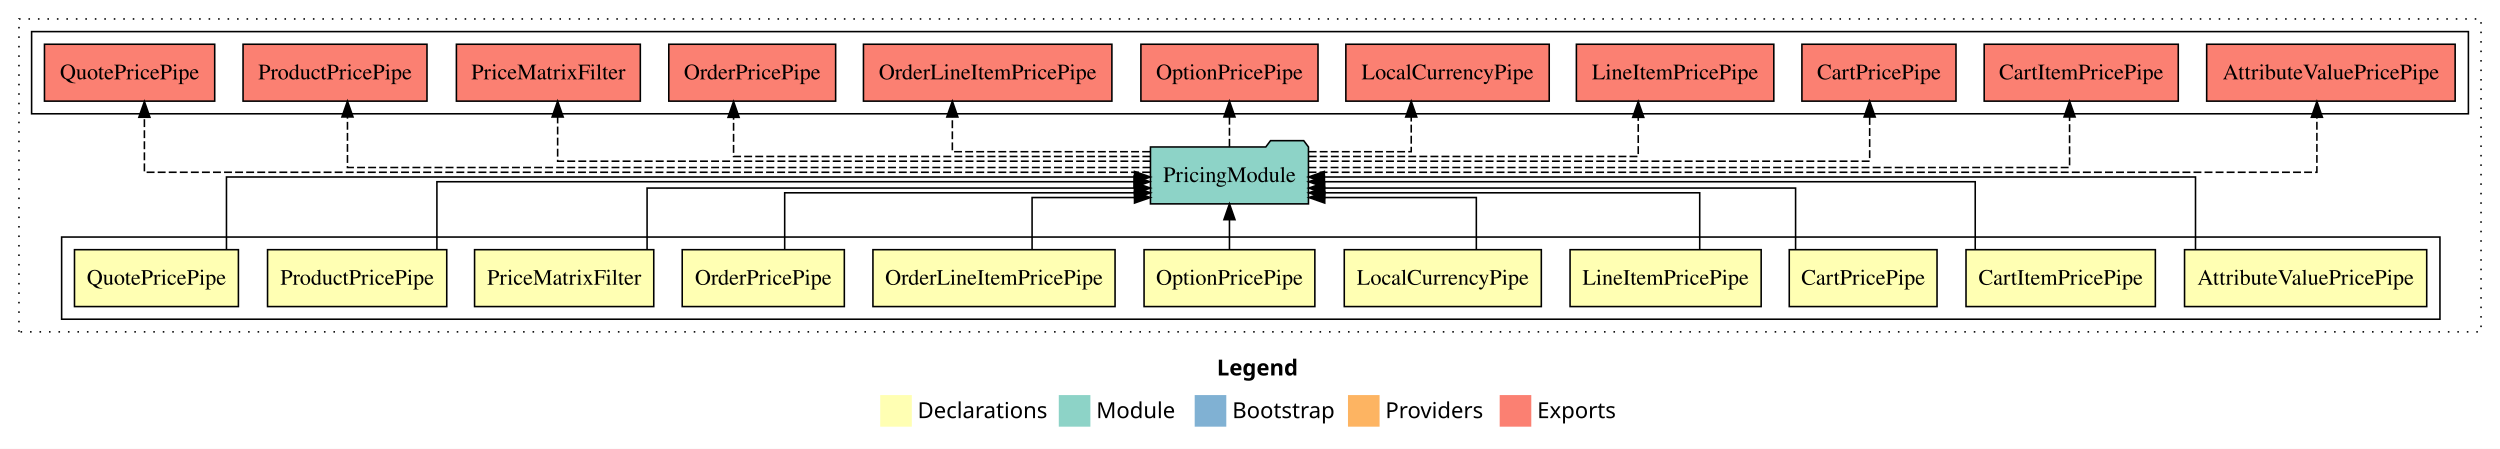
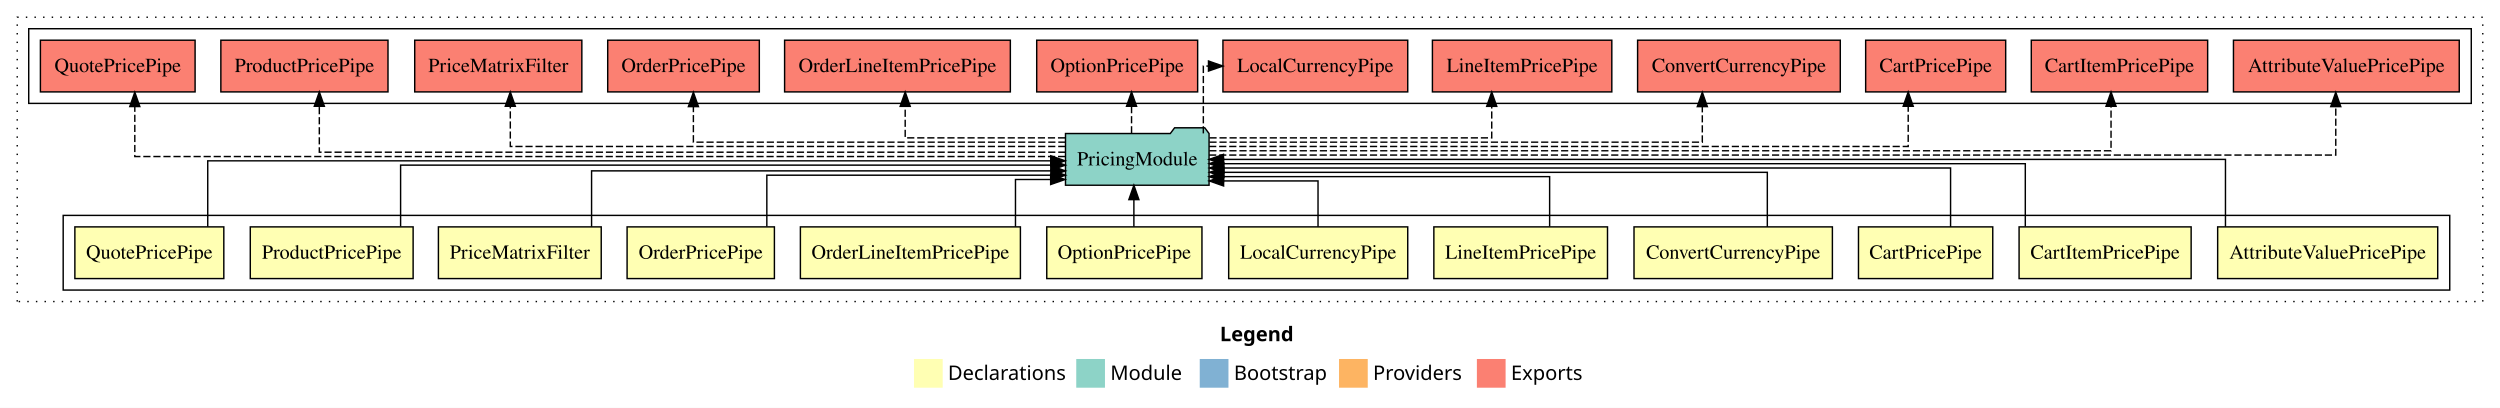
- <svg xmlns="http://www.w3.org/2000/svg" width="1582pt" height="284pt" viewBox="0.00 0.00 1582.00 284.00">
+ <svg xmlns="http://www.w3.org/2000/svg" width="1741pt" height="284pt" viewBox="0.00 0.00 1741.00 284.00">
  <g id="graph0" class="graph" transform="scale(1 1) rotate(0) translate(4 280)">
-     <polygon fill="#ffffff" stroke="transparent" points="-4,4 -4,-280 1578,-280 1578,4 -4,4" />
-     <text text-anchor="start" x="766.009" y="-42.4" font-family="sans-serif" font-weight="bold" font-size="14.00" fill="#000000">Legend</text>
-     <polygon fill="#ffffb3" stroke="transparent" points="553,-10 553,-30 573,-30 573,-10 553,-10" />
-     <text text-anchor="start" x="576.629" y="-15.4" font-family="sans-serif" font-size="14.00" fill="#000000">  Declarations</text>
-     <polygon fill="#8dd3c7" stroke="transparent" points="666,-10 666,-30 686,-30 686,-10 666,-10" />
-     <text text-anchor="start" x="689.725" y="-15.4" font-family="sans-serif" font-size="14.00" fill="#000000">  Module</text>
-     <polygon fill="#80b1d3" stroke="transparent" points="752,-10 752,-30 772,-30 772,-10 752,-10" />
-     <text text-anchor="start" x="775.781" y="-15.4" font-family="sans-serif" font-size="14.00" fill="#000000">  Bootstrap</text>
-     <polygon fill="#fdb462" stroke="transparent" points="849,-10 849,-30 869,-30 869,-10 849,-10" />
-     <text text-anchor="start" x="872.673" y="-15.4" font-family="sans-serif" font-size="14.00" fill="#000000">  Providers</text>
-     <polygon fill="#fb8072" stroke="transparent" points="945,-10 945,-30 965,-30 965,-10 945,-10" />
-     <text text-anchor="start" x="968.726" y="-15.4" font-family="sans-serif" font-size="14.00" fill="#000000">  Exports</text>
+     <polygon fill="#ffffff" stroke="transparent" points="-4,4 -4,-280 1737,-280 1737,4 -4,4" />
+     <text text-anchor="start" x="845.509" y="-42.4" font-family="sans-serif" font-weight="bold" font-size="14.00" fill="#000000">Legend</text>
+     <polygon fill="#ffffb3" stroke="transparent" points="632.5,-10 632.5,-30 652.5,-30 652.5,-10 632.5,-10" />
+     <text text-anchor="start" x="656.129" y="-15.4" font-family="sans-serif" font-size="14.00" fill="#000000">  Declarations</text>
+     <polygon fill="#8dd3c7" stroke="transparent" points="745.5,-10 745.5,-30 765.5,-30 765.5,-10 745.5,-10" />
+     <text text-anchor="start" x="769.225" y="-15.4" font-family="sans-serif" font-size="14.00" fill="#000000">  Module</text>
+     <polygon fill="#80b1d3" stroke="transparent" points="831.5,-10 831.5,-30 851.5,-30 851.5,-10 831.5,-10" />
+     <text text-anchor="start" x="855.281" y="-15.4" font-family="sans-serif" font-size="14.00" fill="#000000">  Bootstrap</text>
+     <polygon fill="#fdb462" stroke="transparent" points="928.5,-10 928.5,-30 948.5,-30 948.5,-10 928.5,-10" />
+     <text text-anchor="start" x="952.173" y="-15.4" font-family="sans-serif" font-size="14.00" fill="#000000">  Providers</text>
+     <polygon fill="#fb8072" stroke="transparent" points="1024.5,-10 1024.5,-30 1044.5,-30 1044.5,-10 1024.5,-10" />
+     <text text-anchor="start" x="1048.226" y="-15.4" font-family="sans-serif" font-size="14.00" fill="#000000">  Exports</text>
    <g id="clust1" class="cluster">
-       <polygon fill="none" stroke="#000000" stroke-dasharray="1,5" points="8,-70 8,-268 1566,-268 1566,-70 8,-70" />
+       <polygon fill="none" stroke="#000000" stroke-dasharray="1,5" points="8,-70 8,-268 1725,-268 1725,-70 8,-70" />
    </g>
    <g id="clust2" class="cluster">
-       <polygon fill="none" stroke="#000000" points="35,-78 35,-130 1540,-130 1540,-78 35,-78" />
-     </g>
-     <g id="clust15" class="cluster">
-       <polygon fill="none" stroke="#000000" points="16,-208 16,-260 1558,-260 1558,-208 16,-208" />
+       <polygon fill="none" stroke="#000000" points="40,-78 40,-130 1702,-130 1702,-78 40,-78" />
+     </g>
+     <g id="clust16" class="cluster">
+       <polygon fill="none" stroke="#000000" points="16,-208 16,-260 1717,-260 1717,-208 16,-208" />
    </g>
    <g id="node1" class="node">
-       <polygon fill="#ffffb3" stroke="#000000" points="1531.622,-122 1378.378,-122 1378.378,-86 1531.622,-86 1531.622,-122" />
-       <text text-anchor="middle" x="1455" y="-99.8" font-family="Times,serif" font-size="14.00" fill="#000000">AttributeValuePricePipe</text>
+       <polygon fill="#ffffb3" stroke="#000000" points="1693.622,-122 1540.378,-122 1540.378,-86 1693.622,-86 1693.622,-122" />
+       <text text-anchor="middle" x="1617" y="-99.8" font-family="Times,serif" font-size="14.00" fill="#000000">AttributeValuePricePipe</text>
+     </g>
+     <g id="node13" class="node">
+       <polygon fill="#8dd3c7" stroke="#000000" points="837.989,-187 834.989,-191 813.989,-191 810.989,-187 738.011,-187 738.011,-151 837.989,-151 837.989,-187" />
+       <text text-anchor="middle" x="788" y="-164.8" font-family="Times,serif" font-size="14.00" fill="#000000">PricingModule</text>
+     </g>
+     <g id="edge1" class="edge">
+       <path fill="none" stroke="#000000" d="M1545.814,-122.106C1545.814,-141.339 1545.814,-169 1545.814,-169 1545.814,-169 848.015,-169 848.015,-169" />
+       <polygon fill="#000000" stroke="#000000" points="848.015,-165.5 838.015,-169 848.015,-172.5 848.015,-165.5" />
+     </g>
+     <g id="node2" class="node">
+       <polygon fill="#ffffb3" stroke="#000000" points="1521.91,-122 1402.09,-122 1402.09,-86 1521.91,-86 1521.91,-122" />
+       <text text-anchor="middle" x="1462" y="-99.8" font-family="Times,serif" font-size="14.00" fill="#000000">CartItemPricePipe</text>
+     </g>
+     <g id="edge2" class="edge">
+       <path fill="none" stroke="#000000" d="M1406.42,-122.267C1406.42,-140.555 1406.42,-166 1406.42,-166 1406.42,-166 848.084,-166 848.084,-166" />
+       <polygon fill="#000000" stroke="#000000" points="848.084,-162.5 838.084,-166 848.084,-169.5 848.084,-162.5" />
+     </g>
+     <g id="node3" class="node">
+       <polygon fill="#ffffb3" stroke="#000000" points="1383.754,-122 1290.246,-122 1290.246,-86 1383.754,-86 1383.754,-122" />
+       <text text-anchor="middle" x="1337" y="-99.8" font-family="Times,serif" font-size="14.00" fill="#000000">CartPricePipe</text>
+     </g>
+     <g id="edge3" class="edge">
+       <path fill="none" stroke="#000000" d="M1354.376,-122.022C1354.376,-139.373 1354.376,-163 1354.376,-163 1354.376,-163 848.262,-163 848.262,-163" />
+       <polygon fill="#000000" stroke="#000000" points="848.262,-159.5 838.262,-163 848.262,-166.5 848.262,-159.5" />
+     </g>
+     <g id="node4" class="node">
+       <polygon fill="#ffffb3" stroke="#000000" points="1272.077,-122 1133.923,-122 1133.923,-86 1272.077,-86 1272.077,-122" />
+       <text text-anchor="middle" x="1203" y="-99.8" font-family="Times,serif" font-size="14.00" fill="#000000">ConvertCurrencyPipe</text>
+     </g>
+     <g id="edge4" class="edge">
+       <path fill="none" stroke="#000000" d="M1226.763,-122.027C1226.763,-138.398 1226.763,-160 1226.763,-160 1226.763,-160 848.332,-160 848.332,-160" />
+       <polygon fill="#000000" stroke="#000000" points="848.332,-156.5 838.332,-160 848.332,-163.5 848.332,-156.5" />
+     </g>
+     <g id="node5" class="node">
+       <polygon fill="#ffffb3" stroke="#000000" points="1115.465,-122 994.535,-122 994.535,-86 1115.465,-86 1115.465,-122" />
+       <text text-anchor="middle" x="1055" y="-99.8" font-family="Times,serif" font-size="14.00" fill="#000000">LineItemPricePipe</text>
+     </g>
+     <g id="edge5" class="edge">
+       <path fill="none" stroke="#000000" d="M1075.161,-122.24C1075.161,-137.571 1075.161,-157 1075.161,-157 1075.161,-157 848.02,-157 848.02,-157" />
+       <polygon fill="#000000" stroke="#000000" points="848.02,-153.5 838.02,-157 848.02,-160.5 848.02,-153.5" />
+     </g>
+     <g id="node6" class="node">
+       <polygon fill="#ffffb3" stroke="#000000" points="976.347,-122 851.653,-122 851.653,-86 976.347,-86 976.347,-122" />
+       <text text-anchor="middle" x="914" y="-99.8" font-family="Times,serif" font-size="14.00" fill="#000000">LocalCurrencyPipe</text>
+     </g>
+     <g id="edge6" class="edge">
+       <path fill="none" stroke="#000000" d="M913.875,-122.051C913.875,-136.373 913.875,-154 913.875,-154 913.875,-154 848.111,-154 848.111,-154" />
+       <polygon fill="#000000" stroke="#000000" points="848.111,-150.5 838.111,-154 848.111,-157.5 848.111,-150.5" />
+     </g>
+     <g id="node7" class="node">
+       <polygon fill="#ffffb3" stroke="#000000" points="833.04,-122 724.96,-122 724.96,-86 833.04,-86 833.04,-122" />
+       <text text-anchor="middle" x="779" y="-99.8" font-family="Times,serif" font-size="14.00" fill="#000000">OptionPricePipe</text>
+     </g>
+     <g id="edge7" class="edge">
+       <path fill="none" stroke="#000000" d="M785.637,-122.106C785.637,-122.106 785.637,-140.991 785.637,-140.991" />
+       <polygon fill="#000000" stroke="#000000" points="782.138,-140.991 785.637,-150.991 789.138,-140.991 782.138,-140.991" />
+     </g>
+     <g id="node8" class="node">
+       <polygon fill="#ffffb3" stroke="#000000" points="706.608,-122 553.392,-122 553.392,-86 706.608,-86 706.608,-122" />
+       <text text-anchor="middle" x="630" y="-99.8" font-family="Times,serif" font-size="14.00" fill="#000000">OrderLineItemPricePipe</text>
+     </g>
+     <g id="edge8" class="edge">
+       <path fill="none" stroke="#000000" d="M703.179,-122.124C703.179,-136.783 703.179,-155 703.179,-155 703.179,-155 727.679,-155 727.679,-155" />
+       <polygon fill="#000000" stroke="#000000" points="727.679,-158.5 737.679,-155 727.679,-151.5 727.679,-158.5" />
+     </g>
+     <g id="node9" class="node">
+       <polygon fill="#ffffb3" stroke="#000000" points="535.294,-122 432.706,-122 432.706,-86 535.294,-86 535.294,-122" />
+       <text text-anchor="middle" x="484" y="-99.8" font-family="Times,serif" font-size="14.00" fill="#000000">OrderPricePipe</text>
+     </g>
+     <g id="edge9" class="edge">
+       <path fill="none" stroke="#000000" d="M530.022,-122.282C530.022,-137.948 530.022,-158 530.022,-158 530.022,-158 727.953,-158 727.953,-158" />
+       <polygon fill="#000000" stroke="#000000" points="727.953,-161.5 737.953,-158 727.953,-154.5 727.953,-161.5" />
+     </g>
+     <g id="node10" class="node">
+       <polygon fill="#ffffb3" stroke="#000000" points="414.694,-122 301.306,-122 301.306,-86 414.694,-86 414.694,-122" />
+       <text text-anchor="middle" x="358" y="-99.8" font-family="Times,serif" font-size="14.00" fill="#000000">PriceMatrixFilter</text>
+     </g>
+     <g id="edge10" class="edge">
+       <path fill="none" stroke="#000000" d="M407.972,-122.035C407.972,-138.734 407.972,-161 407.972,-161 407.972,-161 727.927,-161 727.927,-161" />
+       <polygon fill="#000000" stroke="#000000" points="727.927,-164.5 737.927,-161 727.927,-157.5 727.927,-164.5" />
+     </g>
+     <g id="node11" class="node">
+       <polygon fill="#ffffb3" stroke="#000000" points="283.699,-122 170.301,-122 170.301,-86 283.699,-86 283.699,-122" />
+       <text text-anchor="middle" x="227" y="-99.8" font-family="Times,serif" font-size="14.00" fill="#000000">ProductPricePipe</text>
+     </g>
+     <g id="edge11" class="edge">
+       <path fill="none" stroke="#000000" d="M274.975,-122.302C274.975,-140.27 274.975,-165 274.975,-165 274.975,-165 727.875,-165 727.875,-165" />
+       <polygon fill="#000000" stroke="#000000" points="727.875,-168.5 737.875,-165 727.875,-161.5 727.875,-168.5" />
    </g>
    <g id="node12" class="node">
-       <polygon fill="#8dd3c7" stroke="#000000" points="823.989,-187 820.989,-191 799.989,-191 796.989,-187 724.011,-187 724.011,-151 823.989,-151 823.989,-187" />
-       <text text-anchor="middle" x="774" y="-164.8" font-family="Times,serif" font-size="14.00" fill="#000000">PricingModule</text>
-     </g>
-     <g id="edge1" class="edge">
-       <path fill="none" stroke="#000000" d="M1385.314,-122.169C1385.314,-141.09 1385.314,-168 1385.314,-168 1385.314,-168 834.026,-168 834.026,-168" />
-       <polygon fill="#000000" stroke="#000000" points="834.026,-164.5 824.026,-168 834.026,-171.5 834.026,-164.5" />
-     </g>
-     <g id="node2" class="node">
-       <polygon fill="#ffffb3" stroke="#000000" points="1359.91,-122 1240.09,-122 1240.09,-86 1359.91,-86 1359.91,-122" />
-       <text text-anchor="middle" x="1300" y="-99.8" font-family="Times,serif" font-size="14.00" fill="#000000">CartItemPricePipe</text>
-     </g>
-     <g id="edge2" class="edge">
-       <path fill="none" stroke="#000000" d="M1245.92,-122.302C1245.92,-140.27 1245.92,-165 1245.92,-165 1245.92,-165 834.057,-165 834.057,-165" />
-       <polygon fill="#000000" stroke="#000000" points="834.057,-161.5 824.057,-165 834.057,-168.5 834.057,-161.5" />
-     </g>
-     <g id="node3" class="node">
-       <polygon fill="#ffffb3" stroke="#000000" points="1221.754,-122 1128.246,-122 1128.246,-86 1221.754,-86 1221.754,-122" />
-       <text text-anchor="middle" x="1175" y="-99.8" font-family="Times,serif" font-size="14.00" fill="#000000">CartPricePipe</text>
-     </g>
-     <g id="edge3" class="edge">
-       <path fill="none" stroke="#000000" d="M1132.248,-122.035C1132.248,-138.734 1132.248,-161 1132.248,-161 1132.248,-161 834.19,-161 834.19,-161" />
-       <polygon fill="#000000" stroke="#000000" points="834.19,-157.5 824.19,-161 834.19,-164.5 834.19,-157.5" />
-     </g>
-     <g id="node4" class="node">
-       <polygon fill="#ffffb3" stroke="#000000" points="1110.465,-122 989.535,-122 989.535,-86 1110.465,-86 1110.465,-122" />
-       <text text-anchor="middle" x="1050" y="-99.8" font-family="Times,serif" font-size="14.00" fill="#000000">LineItemPricePipe</text>
-     </g>
-     <g id="edge4" class="edge">
-       <path fill="none" stroke="#000000" d="M1071.578,-122.282C1071.578,-137.948 1071.578,-158 1071.578,-158 1071.578,-158 834.144,-158 834.144,-158" />
-       <polygon fill="#000000" stroke="#000000" points="834.144,-154.5 824.144,-158 834.143,-161.5 834.144,-154.5" />
-     </g>
-     <g id="node5" class="node">
-       <polygon fill="#ffffb3" stroke="#000000" points="971.347,-122 846.653,-122 846.653,-86 971.347,-86 971.347,-122" />
-       <text text-anchor="middle" x="909" y="-99.8" font-family="Times,serif" font-size="14.00" fill="#000000">LocalCurrencyPipe</text>
-     </g>
-     <g id="edge5" class="edge">
-       <path fill="none" stroke="#000000" d="M930.225,-122.124C930.225,-136.783 930.225,-155 930.225,-155 930.225,-155 834.29,-155 834.29,-155" />
-       <polygon fill="#000000" stroke="#000000" points="834.29,-151.5 824.29,-155 834.29,-158.5 834.29,-151.5" />
-     </g>
-     <g id="node6" class="node">
-       <polygon fill="#ffffb3" stroke="#000000" points="828.04,-122 719.96,-122 719.96,-86 828.04,-86 828.04,-122" />
-       <text text-anchor="middle" x="774" y="-99.8" font-family="Times,serif" font-size="14.00" fill="#000000">OptionPricePipe</text>
-     </g>
-     <g id="edge6" class="edge">
-       <path fill="none" stroke="#000000" d="M774,-122.106C774,-122.106 774,-140.991 774,-140.991" />
-       <polygon fill="#000000" stroke="#000000" points="770.5,-140.991 774,-150.991 777.5,-140.991 770.5,-140.991" />
-     </g>
-     <g id="node7" class="node">
-       <polygon fill="#ffffb3" stroke="#000000" points="701.608,-122 548.392,-122 548.392,-86 701.608,-86 701.608,-122" />
-       <text text-anchor="middle" x="625" y="-99.8" font-family="Times,serif" font-size="14.00" fill="#000000">OrderLineItemPricePipe</text>
-     </g>
-     <g id="edge7" class="edge">
-       <path fill="none" stroke="#000000" d="M649.101,-122.124C649.101,-136.783 649.101,-155 649.101,-155 649.101,-155 713.919,-155 713.919,-155" />
-       <polygon fill="#000000" stroke="#000000" points="713.919,-158.5 723.919,-155 713.918,-151.5 713.919,-158.5" />
-     </g>
-     <g id="node8" class="node">
-       <polygon fill="#ffffb3" stroke="#000000" points="530.294,-122 427.706,-122 427.706,-86 530.294,-86 530.294,-122" />
-       <text text-anchor="middle" x="479" y="-99.8" font-family="Times,serif" font-size="14.00" fill="#000000">OrderPricePipe</text>
-     </g>
-     <g id="edge8" class="edge">
-       <path fill="none" stroke="#000000" d="M492.549,-122.282C492.549,-137.948 492.549,-158 492.549,-158 492.549,-158 714.006,-158 714.006,-158" />
-       <polygon fill="#000000" stroke="#000000" points="714.006,-161.5 724.006,-158 714.006,-154.5 714.006,-161.5" />
-     </g>
-     <g id="node9" class="node">
-       <polygon fill="#ffffb3" stroke="#000000" points="409.694,-122 296.306,-122 296.306,-86 409.694,-86 409.694,-122" />
-       <text text-anchor="middle" x="353" y="-99.8" font-family="Times,serif" font-size="14.00" fill="#000000">PriceMatrixFilter</text>
-     </g>
-     <g id="edge9" class="edge">
-       <path fill="none" stroke="#000000" d="M405.472,-122.035C405.472,-138.734 405.472,-161 405.472,-161 405.472,-161 713.915,-161 713.915,-161" />
-       <polygon fill="#000000" stroke="#000000" points="713.915,-164.5 723.915,-161 713.915,-157.5 713.915,-164.5" />
-     </g>
-     <g id="node10" class="node">
-       <polygon fill="#ffffb3" stroke="#000000" points="278.699,-122 165.301,-122 165.301,-86 278.699,-86 278.699,-122" />
-       <text text-anchor="middle" x="222" y="-99.8" font-family="Times,serif" font-size="14.00" fill="#000000">ProductPricePipe</text>
-     </g>
-     <g id="edge10" class="edge">
-       <path fill="none" stroke="#000000" d="M272.475,-122.302C272.475,-140.27 272.475,-165 272.475,-165 272.475,-165 713.616,-165 713.616,-165" />
-       <polygon fill="#000000" stroke="#000000" points="713.616,-168.5 723.616,-165 713.615,-161.5 713.616,-168.5" />
-     </g>
-     <g id="node11" class="node">
-       <polygon fill="#ffffb3" stroke="#000000" points="146.863,-122 43.137,-122 43.137,-86 146.863,-86 146.863,-122" />
-       <text text-anchor="middle" x="95" y="-99.8" font-family="Times,serif" font-size="14.00" fill="#000000">QuotePricePipe</text>
-     </g>
-     <g id="edge11" class="edge">
-       <path fill="none" stroke="#000000" d="M139.306,-122.169C139.306,-141.09 139.306,-168 139.306,-168 139.306,-168 713.932,-168 713.932,-168" />
-       <polygon fill="#000000" stroke="#000000" points="713.932,-171.5 723.932,-168 713.932,-164.5 713.932,-171.5" />
-     </g>
-     <g id="node13" class="node">
-       <polygon fill="#fb8072" stroke="#000000" points="1549.621,-252 1392.379,-252 1392.379,-216 1549.621,-216 1549.621,-252" />
-       <text text-anchor="middle" x="1471" y="-229.8" font-family="Times,serif" font-size="14.00" fill="#000000">AttributeValuePricePipe </text>
+       <polygon fill="#ffffb3" stroke="#000000" points="151.863,-122 48.137,-122 48.137,-86 151.863,-86 151.863,-122" />
+       <text text-anchor="middle" x="100" y="-99.8" font-family="Times,serif" font-size="14.00" fill="#000000">QuotePricePipe</text>
    </g>
    <g id="edge12" class="edge">
-       <path fill="none" stroke="#000000" stroke-dasharray="5,2" d="M824.043,-171C982.392,-171 1462.125,-171 1462.125,-171 1462.125,-171 1462.125,-205.778 1462.125,-205.778" />
-       <polygon fill="#000000" stroke="#000000" points="1458.625,-205.778 1462.125,-215.778 1465.625,-205.778 1458.625,-205.778" />
+       <path fill="none" stroke="#000000" d="M140.666,-122.169C140.666,-141.09 140.666,-168 140.666,-168 140.666,-168 727.743,-168 727.743,-168" />
+       <polygon fill="#000000" stroke="#000000" points="727.744,-171.5 737.743,-168 727.743,-164.5 727.744,-171.5" />
    </g>
    <g id="node14" class="node">
-       <polygon fill="#fb8072" stroke="#000000" points="1374.41,-252 1251.59,-252 1251.59,-216 1374.41,-216 1374.41,-252" />
-       <text text-anchor="middle" x="1313" y="-229.8" font-family="Times,serif" font-size="14.00" fill="#000000">CartItemPricePipe </text>
+       <polygon fill="#fb8072" stroke="#000000" points="1708.621,-252 1551.379,-252 1551.379,-216 1708.621,-216 1708.621,-252" />
+       <text text-anchor="middle" x="1630" y="-229.8" font-family="Times,serif" font-size="14.00" fill="#000000">AttributeValuePricePipe </text>
    </g>
    <g id="edge13" class="edge">
-       <path fill="none" stroke="#000000" stroke-dasharray="5,2" d="M824.014,-174C956.355,-174 1305.625,-174 1305.625,-174 1305.625,-174 1305.625,-205.998 1305.625,-205.998" />
-       <polygon fill="#000000" stroke="#000000" points="1302.125,-205.998 1305.625,-215.998 1309.125,-205.998 1302.125,-205.998" />
+       <path fill="none" stroke="#000000" stroke-dasharray="5,2" d="M838.02,-172C1018.083,-172 1622.625,-172 1622.625,-172 1622.625,-172 1622.625,-205.733 1622.625,-205.733" />
+       <polygon fill="#000000" stroke="#000000" points="1619.125,-205.733 1622.625,-215.733 1626.125,-205.733 1619.125,-205.733" />
    </g>
    <g id="node15" class="node">
-       <polygon fill="#fb8072" stroke="#000000" points="1233.754,-252 1136.246,-252 1136.246,-216 1233.754,-216 1233.754,-252" />
-       <text text-anchor="middle" x="1185" y="-229.8" font-family="Times,serif" font-size="14.00" fill="#000000">CartPricePipe </text>
+       <polygon fill="#fb8072" stroke="#000000" points="1533.41,-252 1410.59,-252 1410.59,-216 1533.41,-216 1533.41,-252" />
+       <text text-anchor="middle" x="1472" y="-229.8" font-family="Times,serif" font-size="14.00" fill="#000000">CartItemPricePipe </text>
    </g>
    <g id="edge14" class="edge">
-       <path fill="none" stroke="#000000" stroke-dasharray="5,2" d="M824.083,-178C932.474,-178 1179.125,-178 1179.125,-178 1179.125,-178 1179.125,-205.973 1179.125,-205.973" />
-       <polygon fill="#000000" stroke="#000000" points="1175.625,-205.973 1179.125,-215.973 1182.625,-205.973 1175.625,-205.973" />
+       <path fill="none" stroke="#000000" stroke-dasharray="5,2" d="M838.139,-175C995.021,-175 1466.125,-175 1466.125,-175 1466.125,-175 1466.125,-205.977 1466.125,-205.977" />
+       <polygon fill="#000000" stroke="#000000" points="1462.625,-205.977 1466.125,-215.977 1469.625,-205.977 1462.625,-205.977" />
    </g>
    <g id="node16" class="node">
+       <polygon fill="#fb8072" stroke="#000000" points="1392.754,-252 1295.246,-252 1295.246,-216 1392.754,-216 1392.754,-252" />
+       <text text-anchor="middle" x="1344" y="-229.8" font-family="Times,serif" font-size="14.00" fill="#000000">CartPricePipe </text>
+     </g>
+     <g id="edge15" class="edge">
+       <path fill="none" stroke="#000000" stroke-dasharray="5,2" d="M838.026,-178C971.305,-178 1324.874,-178 1324.874,-178 1324.874,-178 1324.874,-205.973 1324.874,-205.973" />
+       <polygon fill="#000000" stroke="#000000" points="1321.375,-205.973 1324.874,-215.973 1328.375,-205.973 1321.375,-205.973" />
+     </g>
+     <g id="node17" class="node">
+       <polygon fill="#fb8072" stroke="#000000" points="1277.578,-252 1136.422,-252 1136.422,-216 1277.578,-216 1277.578,-252" />
+       <text text-anchor="middle" x="1207" y="-229.8" font-family="Times,serif" font-size="14.00" fill="#000000">ConvertCurrencyPipe </text>
+     </g>
+     <g id="edge16" class="edge">
+       <path fill="none" stroke="#000000" stroke-dasharray="5,2" d="M838.235,-181C944.314,-181 1181.487,-181 1181.487,-181 1181.487,-181 1181.487,-205.76 1181.487,-205.76" />
+       <polygon fill="#000000" stroke="#000000" points="1177.987,-205.76 1181.487,-215.76 1184.987,-205.76 1177.987,-205.76" />
+     </g>
+     <g id="node18" class="node">
      <polygon fill="#fb8072" stroke="#000000" points="1118.466,-252 993.534,-252 993.534,-216 1118.466,-216 1118.466,-252" />
      <text text-anchor="middle" x="1056" y="-229.8" font-family="Times,serif" font-size="14.00" fill="#000000">LineItemPricePipe </text>
    </g>
-     <g id="edge15" class="edge">
-       <path fill="none" stroke="#000000" stroke-dasharray="5,2" d="M824.181,-181C899.405,-181 1032.672,-181 1032.672,-181 1032.672,-181 1032.672,-205.76 1032.672,-205.76" />
-       <polygon fill="#000000" stroke="#000000" points="1029.173,-205.76 1032.672,-215.76 1036.173,-205.76 1029.173,-205.76" />
-     </g>
-     <g id="node17" class="node">
+     <g id="edge17" class="edge">
+       <path fill="none" stroke="#000000" stroke-dasharray="5,2" d="M838.249,-184C910.421,-184 1034.839,-184 1034.839,-184 1034.839,-184 1034.839,-205.949 1034.839,-205.949" />
+       <polygon fill="#000000" stroke="#000000" points="1031.339,-205.949 1034.839,-215.949 1038.339,-205.949 1031.339,-205.949" />
+     </g>
+     <g id="node19" class="node">
      <polygon fill="#fb8072" stroke="#000000" points="976.348,-252 847.652,-252 847.652,-216 976.348,-216 976.348,-252" />
      <text text-anchor="middle" x="912" y="-229.8" font-family="Times,serif" font-size="14.00" fill="#000000">LocalCurrencyPipe </text>
    </g>
-     <g id="edge16" class="edge">
-       <path fill="none" stroke="#000000" stroke-dasharray="5,2" d="M824.117,-184C855.114,-184 889.025,-184 889.025,-184 889.025,-184 889.025,-205.949 889.025,-205.949" />
-       <polygon fill="#000000" stroke="#000000" points="885.526,-205.949 889.025,-215.949 892.526,-205.949 885.526,-205.949" />
-     </g>
-     <g id="node18" class="node">
+     <g id="edge18" class="edge">
+       <path fill="none" stroke="#000000" stroke-dasharray="5,2" d="M834.007,-187.106C834.007,-206.339 834.007,-234 834.007,-234 834.007,-234 837.592,-234 837.592,-234" />
+       <polygon fill="#000000" stroke="#000000" points="837.592,-237.5 847.592,-234 837.592,-230.5 837.592,-237.5" />
+     </g>
+     <g id="node20" class="node">
      <polygon fill="#fb8072" stroke="#000000" points="830.039,-252 717.961,-252 717.961,-216 830.039,-216 830.039,-252" />
      <text text-anchor="middle" x="774" y="-229.8" font-family="Times,serif" font-size="14.00" fill="#000000">OptionPricePipe </text>
    </g>
-     <g id="edge17" class="edge">
-       <path fill="none" stroke="#000000" stroke-dasharray="5,2" d="M774,-187.106C774,-187.106 774,-205.991 774,-205.991" />
-       <polygon fill="#000000" stroke="#000000" points="770.5,-205.991 774,-215.991 777.5,-205.991 770.5,-205.991" />
-     </g>
-     <g id="node19" class="node">
+     <g id="edge19" class="edge">
+       <path fill="none" stroke="#000000" stroke-dasharray="5,2" d="M784.012,-187.106C784.012,-187.106 784.012,-205.991 784.012,-205.991" />
+       <polygon fill="#000000" stroke="#000000" points="780.513,-205.991 784.012,-215.991 787.513,-205.991 780.513,-205.991" />
+     </g>
+     <g id="node21" class="node">
      <polygon fill="#fb8072" stroke="#000000" points="699.607,-252 542.393,-252 542.393,-216 699.607,-216 699.607,-252" />
      <text text-anchor="middle" x="621" y="-229.8" font-family="Times,serif" font-size="14.00" fill="#000000">OrderLineItemPricePipe </text>
    </g>
-     <g id="edge18" class="edge">
-       <path fill="none" stroke="#000000" stroke-dasharray="5,2" d="M723.751,-184C671.935,-184 598.649,-184 598.649,-184 598.649,-184 598.649,-205.949 598.649,-205.949" />
-       <polygon fill="#000000" stroke="#000000" points="595.149,-205.949 598.649,-215.949 602.149,-205.949 595.149,-205.949" />
-     </g>
-     <g id="node20" class="node">
+     <g id="edge20" class="edge">
+       <path fill="none" stroke="#000000" stroke-dasharray="5,2" d="M737.747,-184C690.301,-184 626.375,-184 626.375,-184 626.375,-184 626.375,-205.949 626.375,-205.949" />
+       <polygon fill="#000000" stroke="#000000" points="622.875,-205.949 626.375,-215.949 629.875,-205.949 622.875,-205.949" />
+     </g>
+     <g id="node22" class="node">
      <polygon fill="#fb8072" stroke="#000000" points="524.793,-252 419.207,-252 419.207,-216 524.793,-216 524.793,-252" />
      <text text-anchor="middle" x="472" y="-229.8" font-family="Times,serif" font-size="14.00" fill="#000000">OrderPricePipe </text>
    </g>
-     <g id="edge19" class="edge">
-       <path fill="none" stroke="#000000" stroke-dasharray="5,2" d="M723.931,-181C635.337,-181 460.201,-181 460.201,-181 460.201,-181 460.201,-205.76 460.201,-205.76" />
-       <polygon fill="#000000" stroke="#000000" points="456.701,-205.76 460.201,-215.76 463.701,-205.76 456.701,-205.76" />
-     </g>
-     <g id="node21" class="node">
+     <g id="edge21" class="edge">
+       <path fill="none" stroke="#000000" stroke-dasharray="5,2" d="M737.99,-181C650.501,-181 478.875,-181 478.875,-181 478.875,-181 478.875,-205.76 478.875,-205.76" />
+       <polygon fill="#000000" stroke="#000000" points="475.375,-205.76 478.875,-215.76 482.375,-205.76 475.375,-205.76" />
+     </g>
+     <g id="node23" class="node">
      <polygon fill="#fb8072" stroke="#000000" points="401.194,-252 284.806,-252 284.806,-216 401.194,-216 401.194,-252" />
      <text text-anchor="middle" x="343" y="-229.8" font-family="Times,serif" font-size="14.00" fill="#000000">PriceMatrixFilter </text>
    </g>
-     <g id="edge20" class="edge">
-       <path fill="none" stroke="#000000" stroke-dasharray="5,2" d="M723.983,-178C611.604,-178 348.875,-178 348.875,-178 348.875,-178 348.875,-205.973 348.875,-205.973" />
-       <polygon fill="#000000" stroke="#000000" points="345.375,-205.973 348.875,-215.973 352.375,-205.973 345.375,-205.973" />
-     </g>
-     <g id="node22" class="node">
+     <g id="edge22" class="edge">
+       <path fill="none" stroke="#000000" stroke-dasharray="5,2" d="M737.914,-178C623.226,-178 351.375,-178 351.375,-178 351.375,-178 351.375,-205.973 351.375,-205.973" />
+       <polygon fill="#000000" stroke="#000000" points="347.875,-205.973 351.375,-215.973 354.875,-205.973 347.875,-205.973" />
+     </g>
+     <g id="node24" class="node">
      <polygon fill="#fb8072" stroke="#000000" points="266.2,-252 149.8,-252 149.8,-216 266.2,-216 266.2,-252" />
      <text text-anchor="middle" x="208" y="-229.8" font-family="Times,serif" font-size="14.00" fill="#000000">ProductPricePipe </text>
    </g>
-     <g id="edge21" class="edge">
-       <path fill="none" stroke="#000000" stroke-dasharray="5,2" d="M723.979,-174C586.987,-174 215.875,-174 215.875,-174 215.875,-174 215.875,-205.998 215.875,-205.998" />
-       <polygon fill="#000000" stroke="#000000" points="212.375,-205.998 215.875,-215.998 219.375,-205.998 212.375,-205.998" />
-     </g>
-     <g id="node23" class="node">
+     <g id="edge23" class="edge">
+       <path fill="none" stroke="#000000" stroke-dasharray="5,2" d="M737.949,-174C598.95,-174 218.375,-174 218.375,-174 218.375,-174 218.375,-205.998 218.375,-205.998" />
+       <polygon fill="#000000" stroke="#000000" points="214.875,-205.998 218.375,-215.998 221.875,-205.998 214.875,-205.998" />
+     </g>
+     <g id="node25" class="node">
      <polygon fill="#fb8072" stroke="#000000" points="131.863,-252 24.137,-252 24.137,-216 131.863,-216 131.863,-252" />
      <text text-anchor="middle" x="78" y="-229.8" font-family="Times,serif" font-size="14.00" fill="#000000">QuotePricePipe </text>
    </g>
-     <g id="edge22" class="edge">
-       <path fill="none" stroke="#000000" stroke-dasharray="5,2" d="M723.789,-171C565.503,-171 87.375,-171 87.375,-171 87.375,-171 87.375,-205.778 87.375,-205.778" />
-       <polygon fill="#000000" stroke="#000000" points="83.875,-205.778 87.375,-215.778 90.875,-205.778 83.875,-205.778" />
+     <g id="edge24" class="edge">
+       <path fill="none" stroke="#000000" stroke-dasharray="5,2" d="M737.793,-171C577.719,-171 89.875,-171 89.875,-171 89.875,-171 89.875,-205.778 89.875,-205.778" />
+       <polygon fill="#000000" stroke="#000000" points="86.375,-205.778 89.875,-215.778 93.375,-205.778 86.375,-205.778" />
    </g>
  </g>
</svg>
